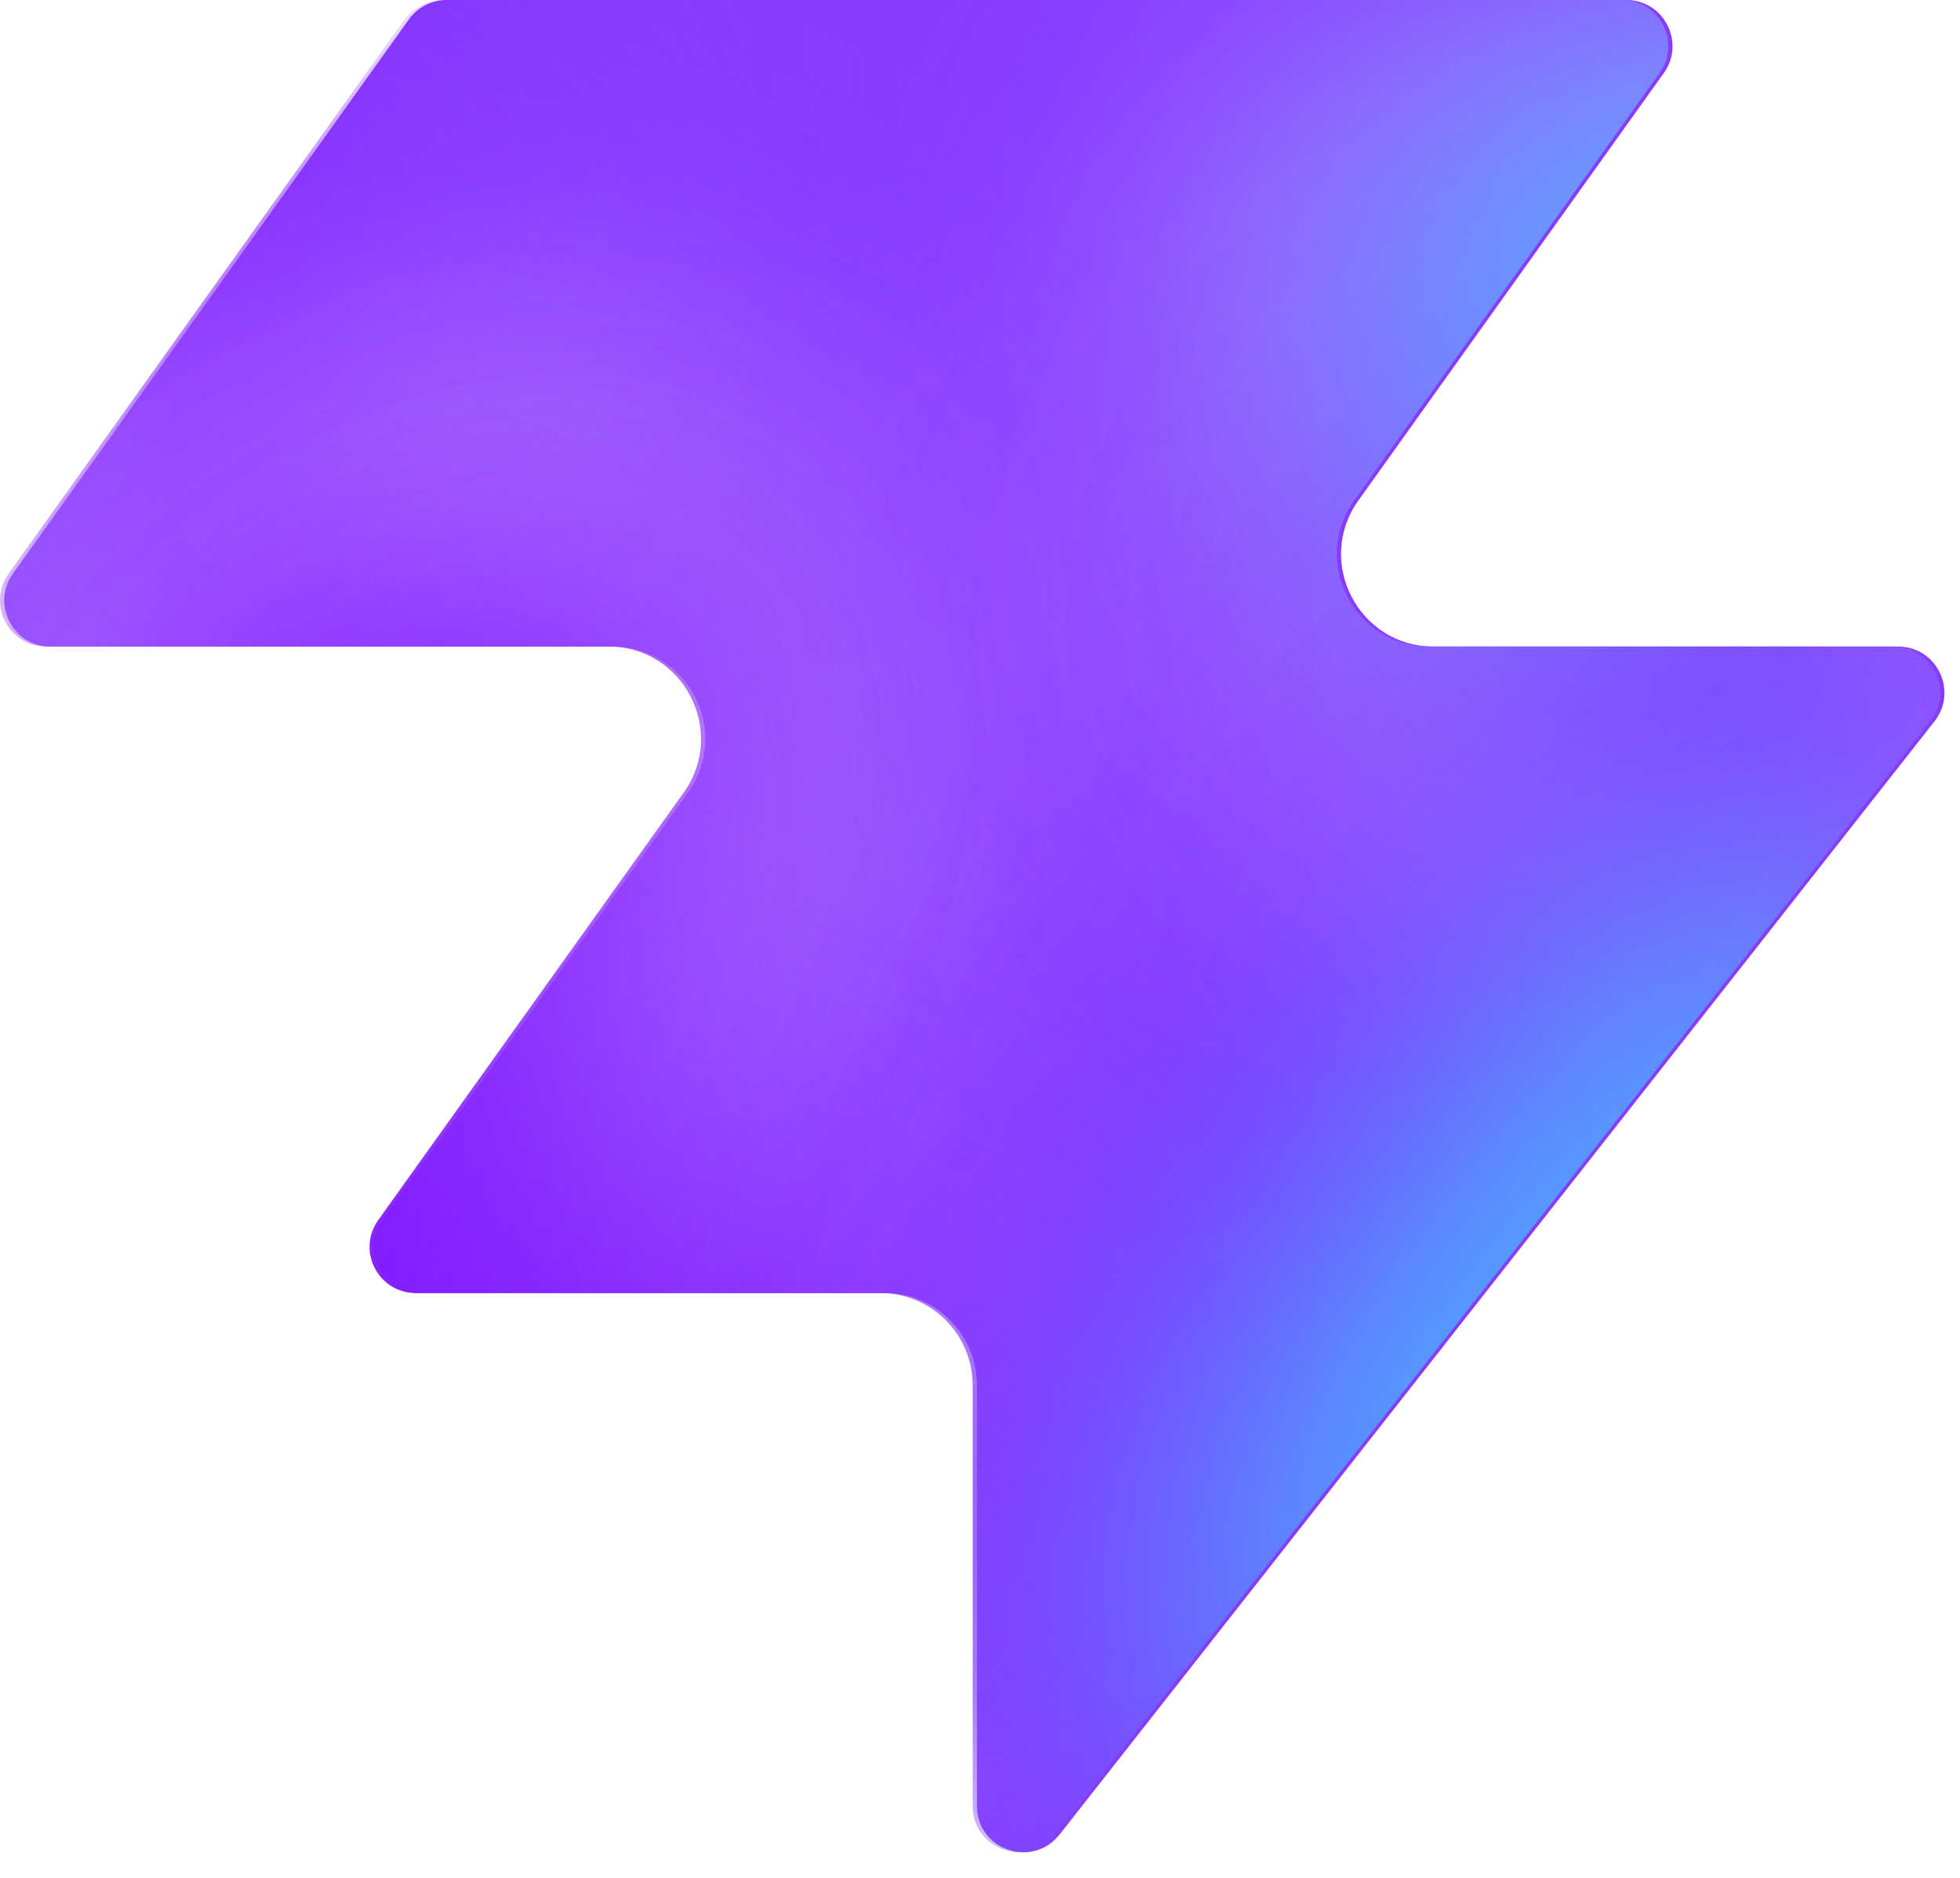
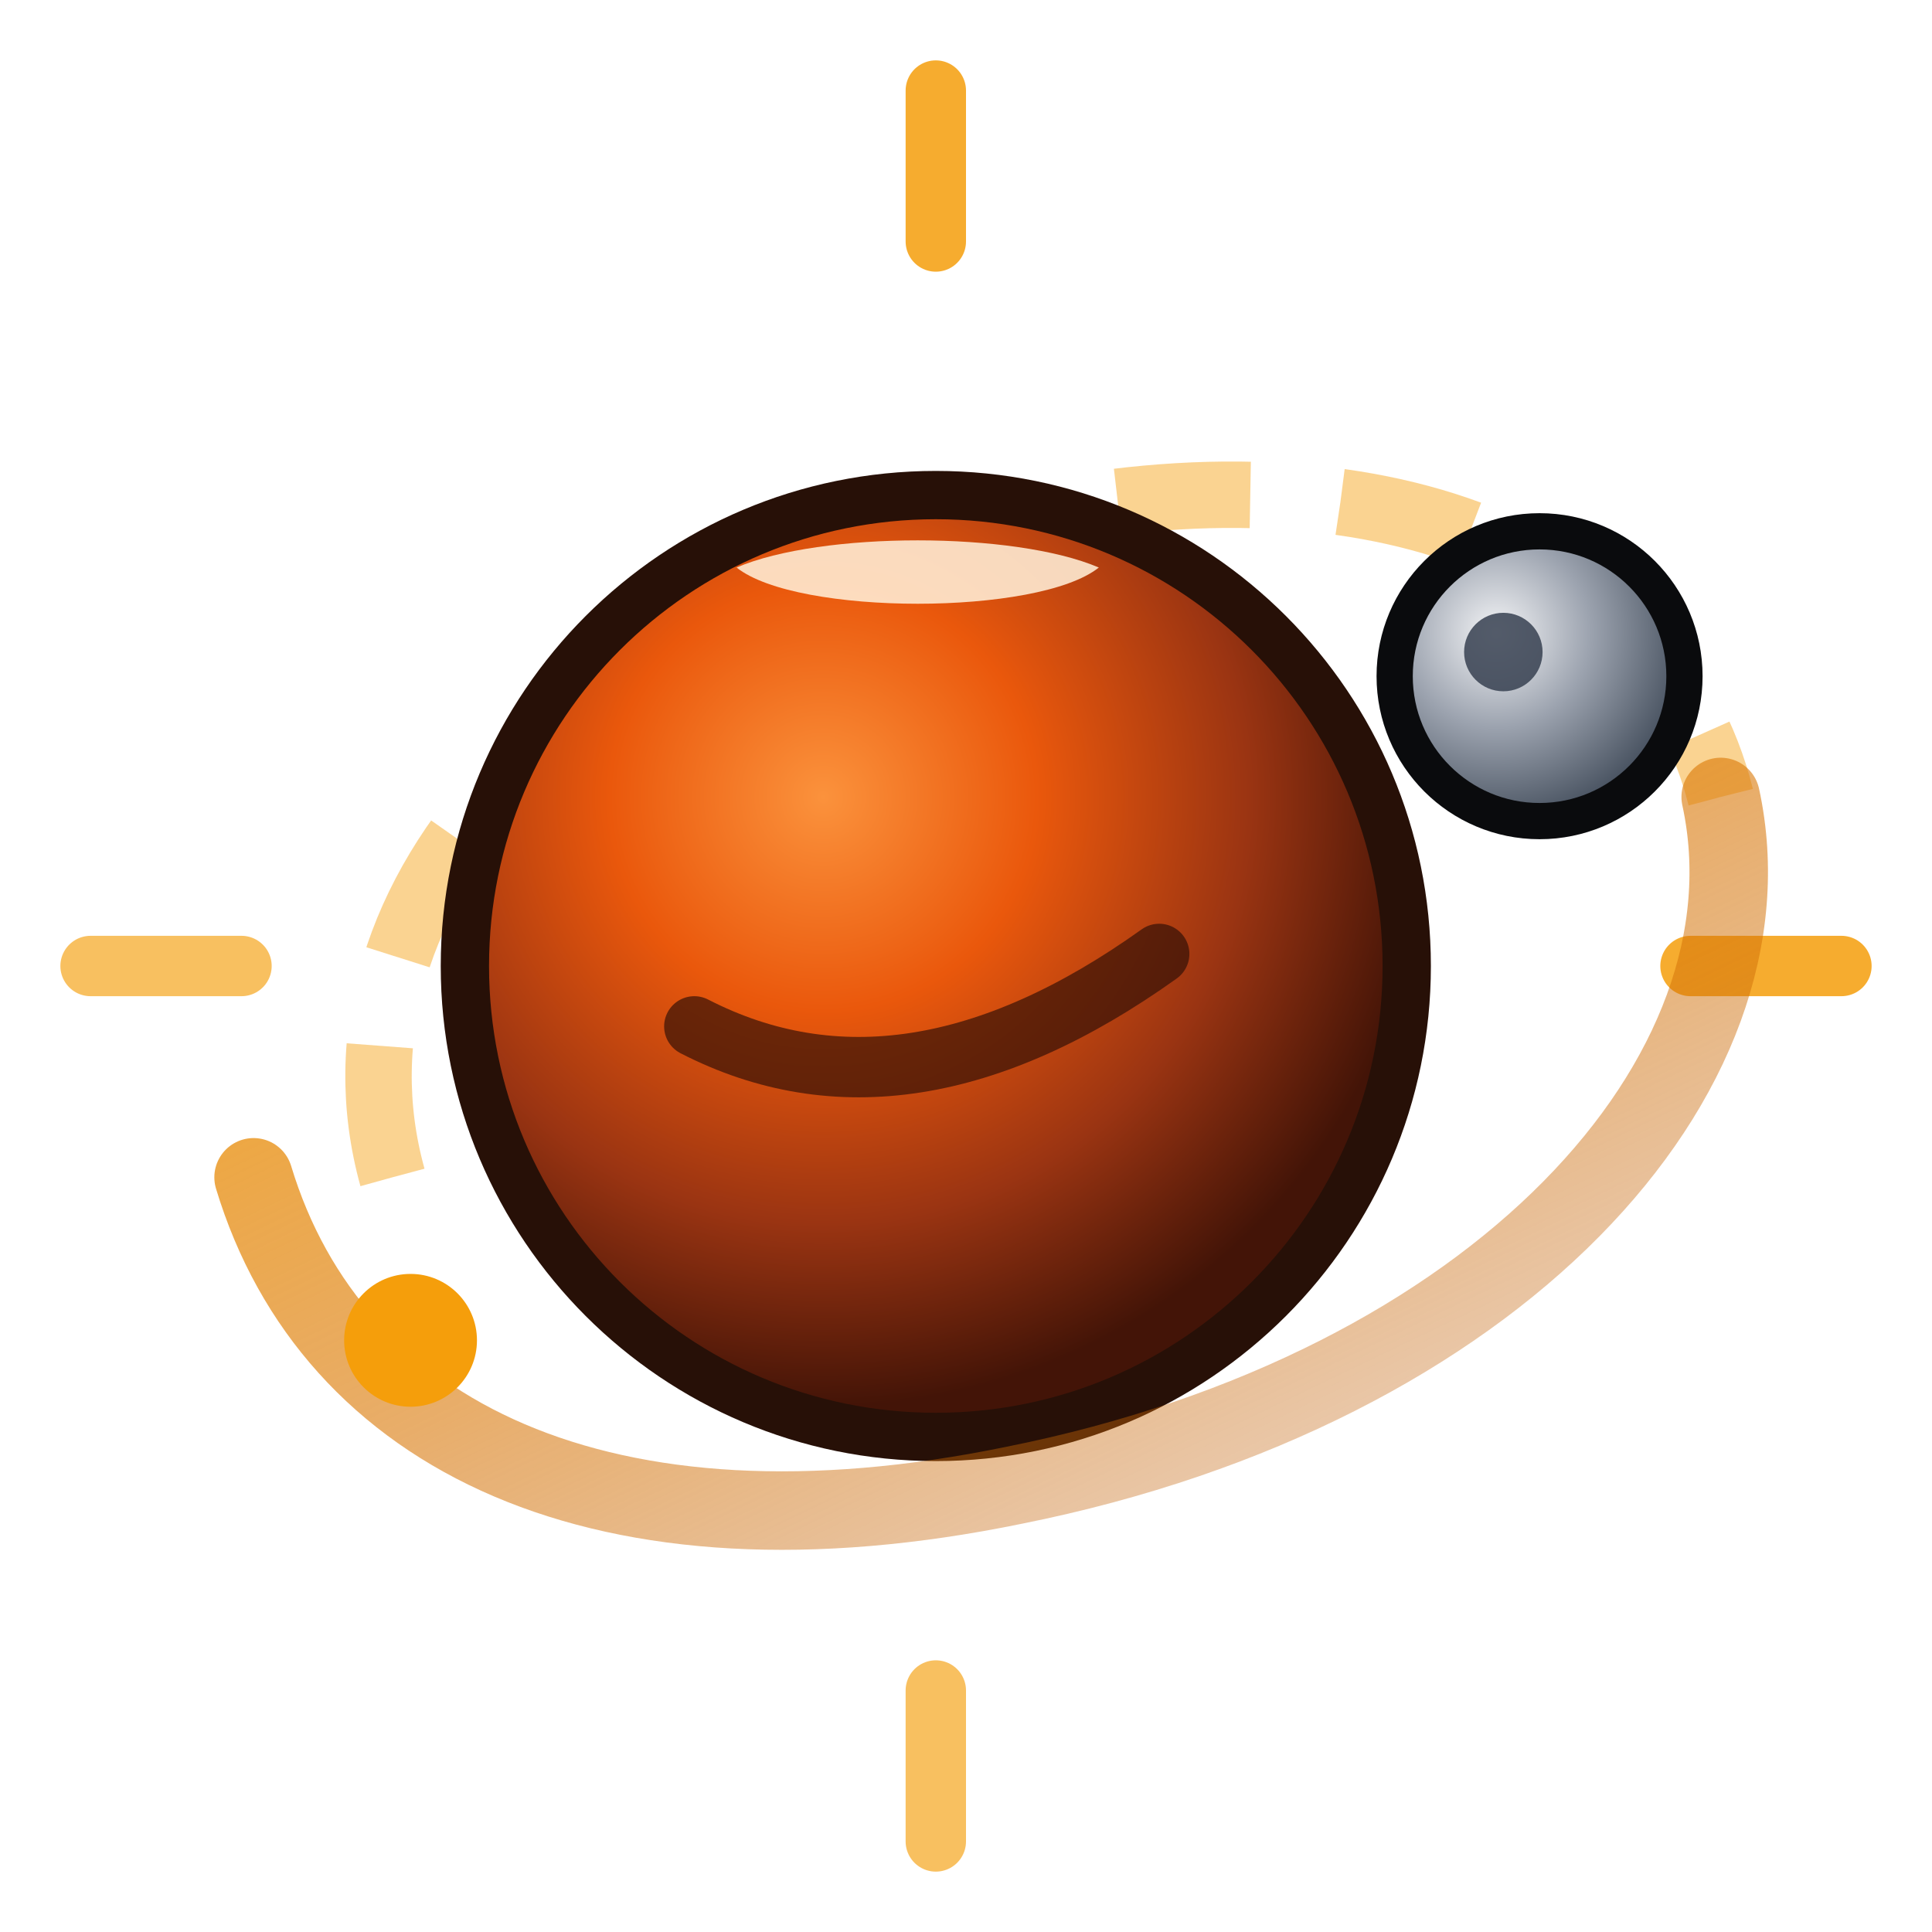
- <svg xmlns="http://www.w3.org/2000/svg" width="48" height="46" fill="none" viewBox="0 0 48 46">
-   <path fill="#863bff" d="M25.946 44.938c-.664.845-2.021.375-2.021-.698V33.937a2.26 2.26 0 0 0-2.262-2.262H10.287c-.92 0-1.456-1.04-.92-1.788l7.48-10.471c1.07-1.497 0-3.578-1.842-3.578H1.237c-.92 0-1.456-1.04-.92-1.788L10.013.474c.214-.297.556-.474.92-.474h28.894c.92 0 1.456 1.04.92 1.788l-7.48 10.471c-1.07 1.498 0 3.579 1.842 3.579h11.377c.943 0 1.473 1.088.89 1.83L25.947 44.94z" style="fill:#863bff;fill:color(display-p3 .525 .23 1);fill-opacity:1" />
-   <mask id="a" width="48" height="46" x="0" y="0" maskUnits="userSpaceOnUse" style="mask-type:alpha">
-     <path fill="#000" d="M25.842 44.938c-.664.844-2.021.375-2.021-.698V33.937a2.26 2.26 0 0 0-2.262-2.262H10.183c-.92 0-1.456-1.04-.92-1.788l7.48-10.471c1.07-1.498 0-3.579-1.842-3.579H1.133c-.92 0-1.456-1.04-.92-1.787L9.91.473c.214-.297.556-.474.92-.474h28.894c.92 0 1.456 1.04.92 1.788l-7.48 10.471c-1.07 1.498 0 3.578 1.842 3.578h11.377c.943 0 1.473 1.088.89 1.832L25.843 44.94z" style="fill:#000;fill-opacity:1" />
-   </mask>
-   <g mask="url(#a)">
-     <g filter="url(#b)">
-       <ellipse cx="5.508" cy="14.704" fill="#ede6ff" rx="5.508" ry="14.704" style="fill:#ede6ff;fill:color(display-p3 .927 .903 1);fill-opacity:1" transform="matrix(.00324 1 1 -.00324 -4.47 31.516)" />
-     </g>
-     <g filter="url(#c)">
-       <ellipse cx="10.399" cy="29.851" fill="#ede6ff" rx="10.399" ry="29.851" style="fill:#ede6ff;fill:color(display-p3 .927 .903 1);fill-opacity:1" transform="matrix(.00324 1 1 -.00324 -39.328 7.883)" />
-     </g>
-     <g filter="url(#d)">
-       <ellipse cx="5.508" cy="30.487" fill="#7e14ff" rx="5.508" ry="30.487" style="fill:#7e14ff;fill:color(display-p3 .492 .077 1);fill-opacity:1" transform="rotate(89.814 -25.913 -14.639)scale(1 -1)" />
-     </g>
-     <g filter="url(#e)">
-       <ellipse cx="5.508" cy="30.599" fill="#7e14ff" rx="5.508" ry="30.599" style="fill:#7e14ff;fill:color(display-p3 .492 .077 1);fill-opacity:1" transform="rotate(89.814 -32.644 -3.334)scale(1 -1)" />
-     </g>
-     <g filter="url(#f)">
-       <ellipse cx="5.508" cy="30.599" fill="#7e14ff" rx="5.508" ry="30.599" style="fill:#7e14ff;fill:color(display-p3 .492 .077 1);fill-opacity:1" transform="matrix(.00324 1 1 -.00324 -34.34 30.47)" />
-     </g>
-     <g filter="url(#g)">
-       <ellipse cx="14.072" cy="22.078" fill="#ede6ff" rx="14.072" ry="22.078" style="fill:#ede6ff;fill:color(display-p3 .927 .903 1);fill-opacity:1" transform="rotate(93.35 24.506 48.493)scale(-1 1)" />
-     </g>
-     <g filter="url(#h)">
-       <ellipse cx="3.47" cy="21.501" fill="#7e14ff" rx="3.47" ry="21.501" style="fill:#7e14ff;fill:color(display-p3 .492 .077 1);fill-opacity:1" transform="rotate(89.009 28.708 47.59)scale(-1 1)" />
-     </g>
-     <g filter="url(#i)">
-       <ellipse cx="3.47" cy="21.501" fill="#7e14ff" rx="3.47" ry="21.501" style="fill:#7e14ff;fill:color(display-p3 .492 .077 1);fill-opacity:1" transform="rotate(89.009 28.708 47.59)scale(-1 1)" />
-     </g>
-     <g filter="url(#j)">
-       <ellipse cx=".387" cy="8.972" fill="#7e14ff" rx="4.407" ry="29.108" style="fill:#7e14ff;fill:color(display-p3 .492 .077 1);fill-opacity:1" transform="rotate(39.51 .387 8.972)" />
-     </g>
-     <g filter="url(#k)">
-       <ellipse cx="47.523" cy="-6.092" fill="#7e14ff" rx="4.407" ry="29.108" style="fill:#7e14ff;fill:color(display-p3 .492 .077 1);fill-opacity:1" transform="rotate(37.892 47.523 -6.092)" />
-     </g>
-     <g filter="url(#l)">
-       <ellipse cx="41.412" cy="6.333" fill="#47bfff" rx="5.971" ry="9.665" style="fill:#47bfff;fill:color(display-p3 .28 .748 1);fill-opacity:1" transform="rotate(37.892 41.412 6.333)" />
-     </g>
-     <g filter="url(#m)">
-       <ellipse cx="-1.879" cy="38.332" fill="#7e14ff" rx="4.407" ry="29.108" style="fill:#7e14ff;fill:color(display-p3 .492 .077 1);fill-opacity:1" transform="rotate(37.892 -1.88 38.332)" />
-     </g>
-     <g filter="url(#n)">
-       <ellipse cx="-1.879" cy="38.332" fill="#7e14ff" rx="4.407" ry="29.108" style="fill:#7e14ff;fill:color(display-p3 .492 .077 1);fill-opacity:1" transform="rotate(37.892 -1.88 38.332)" />
-     </g>
-     <g filter="url(#o)">
-       <ellipse cx="35.651" cy="29.907" fill="#7e14ff" rx="4.407" ry="29.108" style="fill:#7e14ff;fill:color(display-p3 .492 .077 1);fill-opacity:1" transform="rotate(37.892 35.651 29.907)" />
-     </g>
-     <g filter="url(#p)">
-       <ellipse cx="38.418" cy="32.4" fill="#47bfff" rx="5.971" ry="15.297" style="fill:#47bfff;fill:color(display-p3 .28 .748 1);fill-opacity:1" transform="rotate(37.892 38.418 32.4)" />
-     </g>
-   </g>
+ <svg xmlns="http://www.w3.org/2000/svg" viewBox="0 0 32 32" width="32" height="32">
  <defs>
-     <filter id="b" width="60.045" height="41.654" x="-19.77" y="16.149" color-interpolation-filters="sRGB" filterUnits="userSpaceOnUse">
-       <feFlood flood-opacity="0" result="BackgroundImageFix" />
-       <feBlend in="SourceGraphic" in2="BackgroundImageFix" result="shape" />
-       <feGaussianBlur result="effect1_foregroundBlur_2002_17158" stdDeviation="7.659" />
-     </filter>
-     <filter id="c" width="90.34" height="51.437" x="-54.613" y="-7.533" color-interpolation-filters="sRGB" filterUnits="userSpaceOnUse">
-       <feFlood flood-opacity="0" result="BackgroundImageFix" />
-       <feBlend in="SourceGraphic" in2="BackgroundImageFix" result="shape" />
-       <feGaussianBlur result="effect1_foregroundBlur_2002_17158" stdDeviation="7.659" />
-     </filter>
-     <filter id="d" width="79.355" height="29.4" x="-49.64" y="2.03" color-interpolation-filters="sRGB" filterUnits="userSpaceOnUse">
-       <feFlood flood-opacity="0" result="BackgroundImageFix" />
-       <feBlend in="SourceGraphic" in2="BackgroundImageFix" result="shape" />
-       <feGaussianBlur result="effect1_foregroundBlur_2002_17158" stdDeviation="4.596" />
-     </filter>
-     <filter id="e" width="79.579" height="29.4" x="-45.045" y="20.029" color-interpolation-filters="sRGB" filterUnits="userSpaceOnUse">
-       <feFlood flood-opacity="0" result="BackgroundImageFix" />
-       <feBlend in="SourceGraphic" in2="BackgroundImageFix" result="shape" />
-       <feGaussianBlur result="effect1_foregroundBlur_2002_17158" stdDeviation="4.596" />
-     </filter>
-     <filter id="f" width="79.579" height="29.4" x="-43.513" y="21.178" color-interpolation-filters="sRGB" filterUnits="userSpaceOnUse">
-       <feFlood flood-opacity="0" result="BackgroundImageFix" />
-       <feBlend in="SourceGraphic" in2="BackgroundImageFix" result="shape" />
-       <feGaussianBlur result="effect1_foregroundBlur_2002_17158" stdDeviation="4.596" />
-     </filter>
-     <filter id="g" width="74.749" height="58.852" x="15.756" y="-17.901" color-interpolation-filters="sRGB" filterUnits="userSpaceOnUse">
-       <feFlood flood-opacity="0" result="BackgroundImageFix" />
-       <feBlend in="SourceGraphic" in2="BackgroundImageFix" result="shape" />
-       <feGaussianBlur result="effect1_foregroundBlur_2002_17158" stdDeviation="7.659" />
-     </filter>
-     <filter id="h" width="61.377" height="25.362" x="23.548" y="2.284" color-interpolation-filters="sRGB" filterUnits="userSpaceOnUse">
-       <feFlood flood-opacity="0" result="BackgroundImageFix" />
-       <feBlend in="SourceGraphic" in2="BackgroundImageFix" result="shape" />
-       <feGaussianBlur result="effect1_foregroundBlur_2002_17158" stdDeviation="4.596" />
-     </filter>
-     <filter id="i" width="61.377" height="25.362" x="23.548" y="2.284" color-interpolation-filters="sRGB" filterUnits="userSpaceOnUse">
-       <feFlood flood-opacity="0" result="BackgroundImageFix" />
-       <feBlend in="SourceGraphic" in2="BackgroundImageFix" result="shape" />
-       <feGaussianBlur result="effect1_foregroundBlur_2002_17158" stdDeviation="4.596" />
-     </filter>
-     <filter id="j" width="56.045" height="63.649" x="-27.636" y="-22.853" color-interpolation-filters="sRGB" filterUnits="userSpaceOnUse">
-       <feFlood flood-opacity="0" result="BackgroundImageFix" />
-       <feBlend in="SourceGraphic" in2="BackgroundImageFix" result="shape" />
-       <feGaussianBlur result="effect1_foregroundBlur_2002_17158" stdDeviation="4.596" />
-     </filter>
-     <filter id="k" width="54.814" height="64.646" x="20.116" y="-38.415" color-interpolation-filters="sRGB" filterUnits="userSpaceOnUse">
-       <feFlood flood-opacity="0" result="BackgroundImageFix" />
-       <feBlend in="SourceGraphic" in2="BackgroundImageFix" result="shape" />
-       <feGaussianBlur result="effect1_foregroundBlur_2002_17158" stdDeviation="4.596" />
-     </filter>
-     <filter id="l" width="33.541" height="35.313" x="24.641" y="-11.323" color-interpolation-filters="sRGB" filterUnits="userSpaceOnUse">
-       <feFlood flood-opacity="0" result="BackgroundImageFix" />
-       <feBlend in="SourceGraphic" in2="BackgroundImageFix" result="shape" />
-       <feGaussianBlur result="effect1_foregroundBlur_2002_17158" stdDeviation="4.596" />
-     </filter>
-     <filter id="m" width="54.814" height="64.646" x="-29.286" y="6.009" color-interpolation-filters="sRGB" filterUnits="userSpaceOnUse">
-       <feFlood flood-opacity="0" result="BackgroundImageFix" />
-       <feBlend in="SourceGraphic" in2="BackgroundImageFix" result="shape" />
-       <feGaussianBlur result="effect1_foregroundBlur_2002_17158" stdDeviation="4.596" />
-     </filter>
-     <filter id="n" width="54.814" height="64.646" x="-29.286" y="6.009" color-interpolation-filters="sRGB" filterUnits="userSpaceOnUse">
-       <feFlood flood-opacity="0" result="BackgroundImageFix" />
-       <feBlend in="SourceGraphic" in2="BackgroundImageFix" result="shape" />
-       <feGaussianBlur result="effect1_foregroundBlur_2002_17158" stdDeviation="4.596" />
-     </filter>
-     <filter id="o" width="54.814" height="64.646" x="8.244" y="-2.416" color-interpolation-filters="sRGB" filterUnits="userSpaceOnUse">
-       <feFlood flood-opacity="0" result="BackgroundImageFix" />
-       <feBlend in="SourceGraphic" in2="BackgroundImageFix" result="shape" />
-       <feGaussianBlur result="effect1_foregroundBlur_2002_17158" stdDeviation="4.596" />
-     </filter>
-     <filter id="p" width="39.409" height="43.623" x="18.713" y="10.588" color-interpolation-filters="sRGB" filterUnits="userSpaceOnUse">
-       <feFlood flood-opacity="0" result="BackgroundImageFix" />
-       <feBlend in="SourceGraphic" in2="BackgroundImageFix" result="shape" />
-       <feGaussianBlur result="effect1_foregroundBlur_2002_17158" stdDeviation="4.596" />
-     </filter>
+     <radialGradient id="fav-mars" cx="38%" cy="32%" r="65%">
+       <stop offset="0%" stop-color="#fb923c" />
+       <stop offset="35%" stop-color="#ea580c" />
+       <stop offset="70%" stop-color="#9a3412" />
+       <stop offset="100%" stop-color="#431407" />
+     </radialGradient>
+     <radialGradient id="fav-moon" cx="35%" cy="35%" r="65%">
+       <stop offset="0%" stop-color="#f3f4f6" />
+       <stop offset="50%" stop-color="#9ca3af" />
+       <stop offset="100%" stop-color="#4b5563" />
+     </radialGradient>
+     <linearGradient id="fav-orbit" x1="0%" y1="0%" x2="100%" y2="100%">
+       <stop offset="0%" stop-color="#f59e0b" stop-opacity="0.9" />
+       <stop offset="50%" stop-color="#d97706" stop-opacity="0.6" />
+       <stop offset="100%" stop-color="#b45309" stop-opacity="0.2" />
+     </linearGradient>
  </defs>
+   <line x1="15.5" y1="1.5" x2="15.5" y2="4" stroke="#f59e0b" stroke-width="1" stroke-linecap="round" opacity="0.85" />
+   <line x1="15.5" y1="28" x2="15.5" y2="30.5" stroke="#f59e0b" stroke-width="1" stroke-linecap="round" opacity="0.65" />
+   <line x1="1.5" y1="16" x2="4" y2="16" stroke="#f59e0b" stroke-width="1" stroke-linecap="round" opacity="0.65" />
+   <line x1="28" y1="16" x2="30.5" y2="16" stroke="#f59e0b" stroke-width="1" stroke-linecap="round" opacity="0.85" />
+   <path d="M 6.5 19.5 C 5.2 14.8 9.5 10.2 16.8 8.6 C 22.8 7.3 27.5 9.2 28.5 13.2" fill="none" stroke="#f59e0b" stroke-width="1.1" stroke-dasharray="2.2 1.5" opacity="0.45" />
+   <circle cx="15.5" cy="16" r="7.8" fill="url(#fav-mars)" stroke="#271007" stroke-width="0.8" />
+   <path d="M 12.2 9.4 C 13.6 8.8 16.8 8.8 18.2 9.4 C 17.2 10.2 13.2 10.2 12.2 9.4 Z" fill="#ffedd5" opacity="0.88" />
+   <path d="M 11.5 17 Q 15 18.8 19.2 15.8" fill="none" stroke="#2a0c05" stroke-width="1" stroke-linecap="round" opacity="0.65" />
+   <path d="M 28.5 13.2 C 29.5 17.8 24.8 23 16.8 24.6 C 10 26 5.5 23.8 4.2 19.5" fill="none" stroke="url(#fav-orbit)" stroke-width="1.3" stroke-linecap="round" />
+   <circle cx="6.8" cy="22.2" r="1.1" fill="#f59e0b" />
+   <circle cx="25.5" cy="11.2" r="2.4" fill="url(#fav-moon)" stroke="#0a0b0d" stroke-width="0.6" />
+   <circle cx="24.9" cy="10.8" r="0.65" fill="#374151" opacity="0.85" />
</svg>
